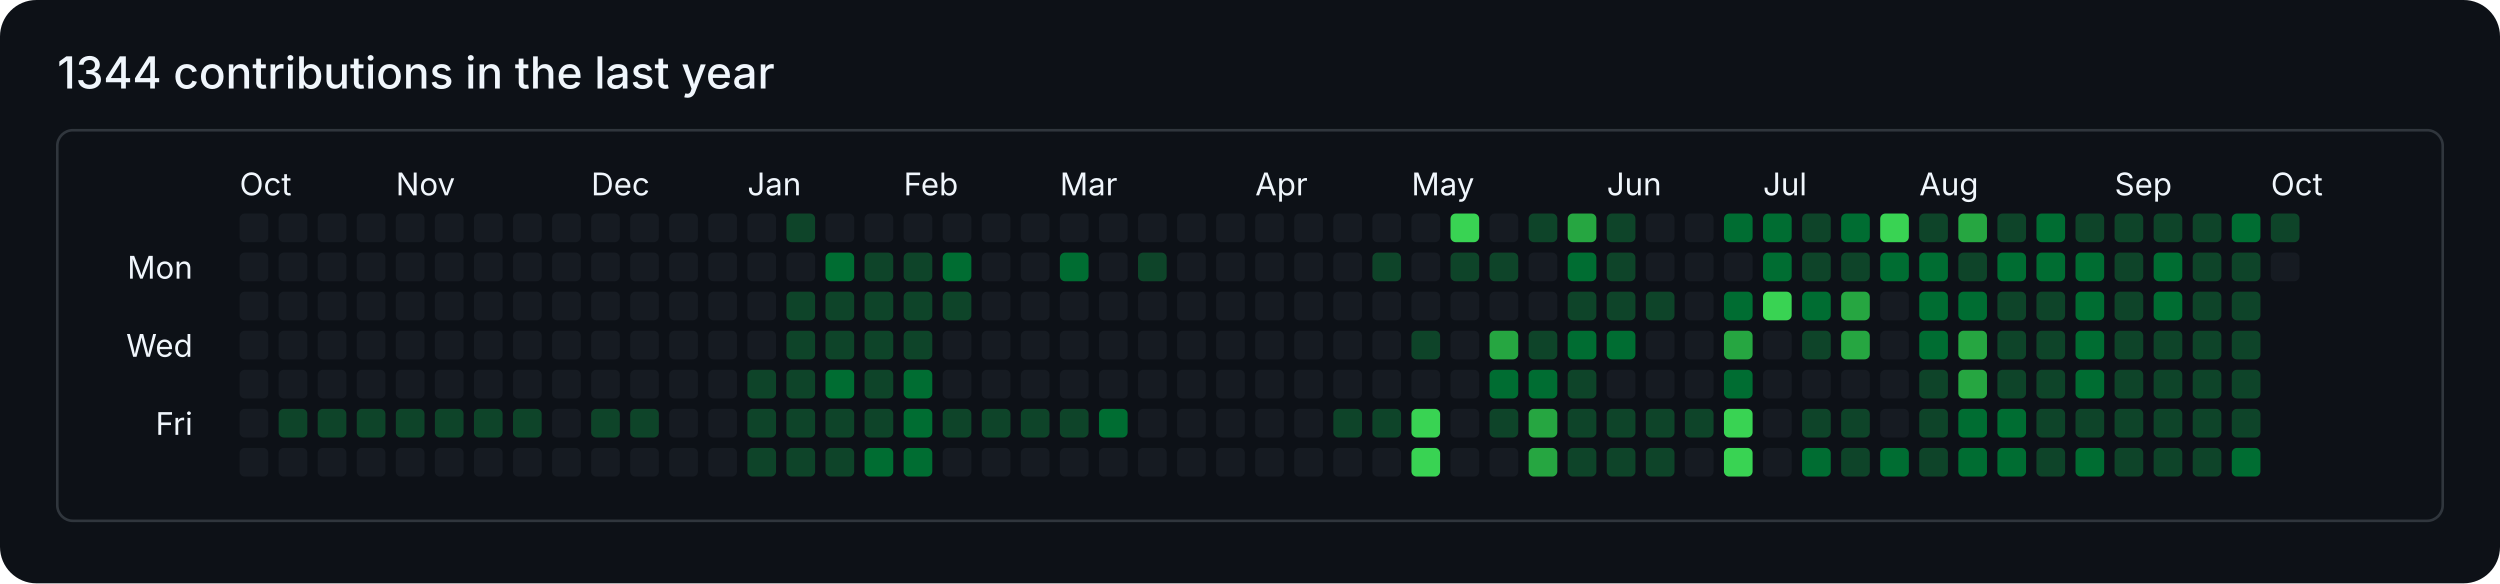
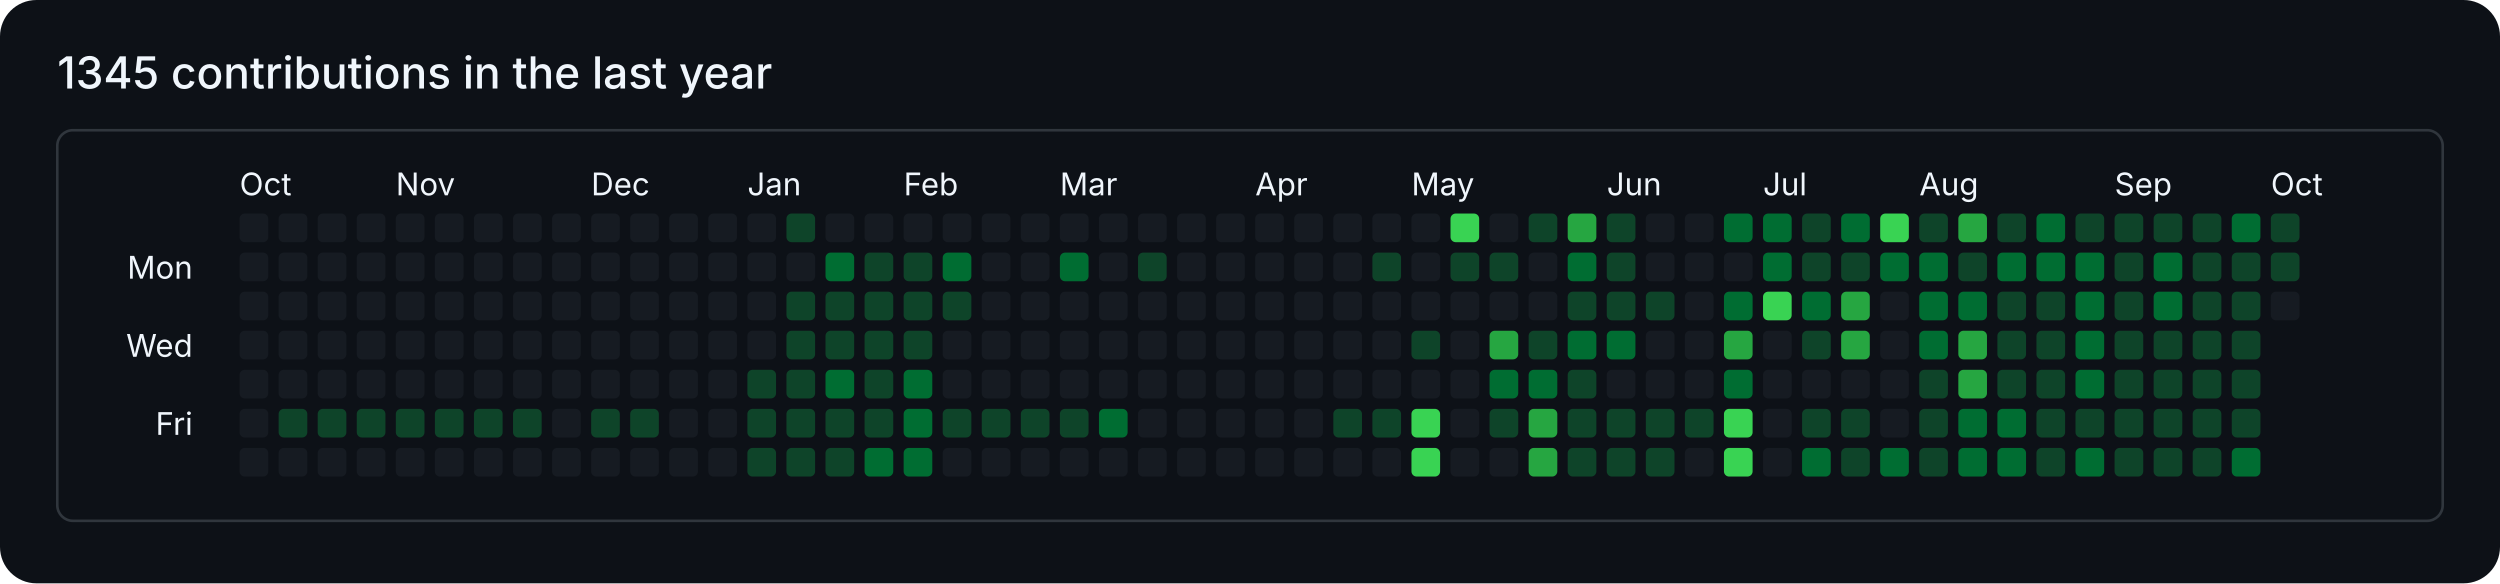
<svg xmlns="http://www.w3.org/2000/svg" width="1200" height="280" viewBox="0 0 960 224" fill="none" role="img" aria-label="AleksZyro GitHub contribution calendar">
  <style>
    .title { font: 500 17px -apple-system, BlinkMacSystemFont, 'Segoe UI', sans-serif; fill: #f0f6fc; }
    .month-label, .weekday-label, .legend, .hint { font: 400 12px -apple-system, BlinkMacSystemFont, 'Segoe UI', sans-serif; fill: #f0f6fc; }
    .hint, .legend-muted { fill: #8b949e; }
    .day-cell { shape-rendering: geometricPrecision; }
  </style>
  <rect width="960" height="224" rx="14" fill="#0d1117" />
-   <text x="22" y="34" class="title">1344 contributions in the last year</text>
+   <text x="22" y="34" class="title">1345 contributions in the last year</text>
  <rect x="22" y="50" width="916" height="150" rx="6" fill="none" stroke="#30363d" />
  <text x="92" y="75" class="month-label">Oct</text>
  <text x="152" y="75" class="month-label">Nov</text>
  <text x="227" y="75" class="month-label">Dec</text>
  <text x="287" y="75" class="month-label">Jan</text>
  <text x="347" y="75" class="month-label">Feb</text>
  <text x="407" y="75" class="month-label">Mar</text>
  <text x="482" y="75" class="month-label">Apr</text>
  <text x="542" y="75" class="month-label">May</text>
  <text x="617" y="75" class="month-label">Jun</text>
  <text x="677" y="75" class="month-label">Jul</text>
  <text x="737" y="75" class="month-label">Aug</text>
  <text x="812" y="75" class="month-label">Sep</text>
  <text x="872" y="75" class="month-label">Oct</text>
  <text x="74" y="107" class="weekday-label" text-anchor="end">Mon</text>
  <text x="74" y="137" class="weekday-label" text-anchor="end">Wed</text>
  <text x="74" y="167" class="weekday-label" text-anchor="end">Fri</text>
  <rect class="day-cell" x="92" y="82" width="11" height="11" rx="2" fill="#161b22" />
  <rect class="day-cell" x="92" y="97" width="11" height="11" rx="2" fill="#161b22" />
  <rect class="day-cell" x="92" y="112" width="11" height="11" rx="2" fill="#161b22" />
  <rect class="day-cell" x="92" y="127" width="11" height="11" rx="2" fill="#161b22" />
  <rect class="day-cell" x="92" y="142" width="11" height="11" rx="2" fill="#161b22" />
  <rect class="day-cell" x="92" y="157" width="11" height="11" rx="2" fill="#161b22" />
  <rect class="day-cell" x="92" y="172" width="11" height="11" rx="2" fill="#161b22" />
  <rect class="day-cell" x="107" y="82" width="11" height="11" rx="2" fill="#161b22" />
  <rect class="day-cell" x="107" y="97" width="11" height="11" rx="2" fill="#161b22" />
  <rect class="day-cell" x="107" y="112" width="11" height="11" rx="2" fill="#161b22" />
  <rect class="day-cell" x="107" y="127" width="11" height="11" rx="2" fill="#161b22" />
  <rect class="day-cell" x="107" y="142" width="11" height="11" rx="2" fill="#161b22" />
  <rect class="day-cell" x="107" y="157" width="11" height="11" rx="2" fill="#0e4429" />
  <rect class="day-cell" x="107" y="172" width="11" height="11" rx="2" fill="#161b22" />
  <rect class="day-cell" x="122" y="82" width="11" height="11" rx="2" fill="#161b22" />
  <rect class="day-cell" x="122" y="97" width="11" height="11" rx="2" fill="#161b22" />
  <rect class="day-cell" x="122" y="112" width="11" height="11" rx="2" fill="#161b22" />
  <rect class="day-cell" x="122" y="127" width="11" height="11" rx="2" fill="#161b22" />
  <rect class="day-cell" x="122" y="142" width="11" height="11" rx="2" fill="#161b22" />
  <rect class="day-cell" x="122" y="157" width="11" height="11" rx="2" fill="#0e4429" />
  <rect class="day-cell" x="122" y="172" width="11" height="11" rx="2" fill="#161b22" />
  <rect class="day-cell" x="137" y="82" width="11" height="11" rx="2" fill="#161b22" />
  <rect class="day-cell" x="137" y="97" width="11" height="11" rx="2" fill="#161b22" />
  <rect class="day-cell" x="137" y="112" width="11" height="11" rx="2" fill="#161b22" />
  <rect class="day-cell" x="137" y="127" width="11" height="11" rx="2" fill="#161b22" />
  <rect class="day-cell" x="137" y="142" width="11" height="11" rx="2" fill="#161b22" />
  <rect class="day-cell" x="137" y="157" width="11" height="11" rx="2" fill="#0e4429" />
  <rect class="day-cell" x="137" y="172" width="11" height="11" rx="2" fill="#161b22" />
  <rect class="day-cell" x="152" y="82" width="11" height="11" rx="2" fill="#161b22" />
  <rect class="day-cell" x="152" y="97" width="11" height="11" rx="2" fill="#161b22" />
  <rect class="day-cell" x="152" y="112" width="11" height="11" rx="2" fill="#161b22" />
  <rect class="day-cell" x="152" y="127" width="11" height="11" rx="2" fill="#161b22" />
  <rect class="day-cell" x="152" y="142" width="11" height="11" rx="2" fill="#161b22" />
  <rect class="day-cell" x="152" y="157" width="11" height="11" rx="2" fill="#0e4429" />
  <rect class="day-cell" x="152" y="172" width="11" height="11" rx="2" fill="#161b22" />
  <rect class="day-cell" x="167" y="82" width="11" height="11" rx="2" fill="#161b22" />
  <rect class="day-cell" x="167" y="97" width="11" height="11" rx="2" fill="#161b22" />
  <rect class="day-cell" x="167" y="112" width="11" height="11" rx="2" fill="#161b22" />
  <rect class="day-cell" x="167" y="127" width="11" height="11" rx="2" fill="#161b22" />
  <rect class="day-cell" x="167" y="142" width="11" height="11" rx="2" fill="#161b22" />
  <rect class="day-cell" x="167" y="157" width="11" height="11" rx="2" fill="#0e4429" />
  <rect class="day-cell" x="167" y="172" width="11" height="11" rx="2" fill="#161b22" />
  <rect class="day-cell" x="182" y="82" width="11" height="11" rx="2" fill="#161b22" />
  <rect class="day-cell" x="182" y="97" width="11" height="11" rx="2" fill="#161b22" />
  <rect class="day-cell" x="182" y="112" width="11" height="11" rx="2" fill="#161b22" />
  <rect class="day-cell" x="182" y="127" width="11" height="11" rx="2" fill="#161b22" />
  <rect class="day-cell" x="182" y="142" width="11" height="11" rx="2" fill="#161b22" />
  <rect class="day-cell" x="182" y="157" width="11" height="11" rx="2" fill="#0e4429" />
  <rect class="day-cell" x="182" y="172" width="11" height="11" rx="2" fill="#161b22" />
  <rect class="day-cell" x="197" y="82" width="11" height="11" rx="2" fill="#161b22" />
  <rect class="day-cell" x="197" y="97" width="11" height="11" rx="2" fill="#161b22" />
  <rect class="day-cell" x="197" y="112" width="11" height="11" rx="2" fill="#161b22" />
  <rect class="day-cell" x="197" y="127" width="11" height="11" rx="2" fill="#161b22" />
  <rect class="day-cell" x="197" y="142" width="11" height="11" rx="2" fill="#161b22" />
  <rect class="day-cell" x="197" y="157" width="11" height="11" rx="2" fill="#0e4429" />
  <rect class="day-cell" x="197" y="172" width="11" height="11" rx="2" fill="#161b22" />
  <rect class="day-cell" x="212" y="82" width="11" height="11" rx="2" fill="#161b22" />
  <rect class="day-cell" x="212" y="97" width="11" height="11" rx="2" fill="#161b22" />
  <rect class="day-cell" x="212" y="112" width="11" height="11" rx="2" fill="#161b22" />
  <rect class="day-cell" x="212" y="127" width="11" height="11" rx="2" fill="#161b22" />
  <rect class="day-cell" x="212" y="142" width="11" height="11" rx="2" fill="#161b22" />
  <rect class="day-cell" x="212" y="157" width="11" height="11" rx="2" fill="#161b22" />
  <rect class="day-cell" x="212" y="172" width="11" height="11" rx="2" fill="#161b22" />
  <rect class="day-cell" x="227" y="82" width="11" height="11" rx="2" fill="#161b22" />
  <rect class="day-cell" x="227" y="97" width="11" height="11" rx="2" fill="#161b22" />
  <rect class="day-cell" x="227" y="112" width="11" height="11" rx="2" fill="#161b22" />
  <rect class="day-cell" x="227" y="127" width="11" height="11" rx="2" fill="#161b22" />
  <rect class="day-cell" x="227" y="142" width="11" height="11" rx="2" fill="#161b22" />
  <rect class="day-cell" x="227" y="157" width="11" height="11" rx="2" fill="#0e4429" />
  <rect class="day-cell" x="227" y="172" width="11" height="11" rx="2" fill="#161b22" />
  <rect class="day-cell" x="242" y="82" width="11" height="11" rx="2" fill="#161b22" />
  <rect class="day-cell" x="242" y="97" width="11" height="11" rx="2" fill="#161b22" />
  <rect class="day-cell" x="242" y="112" width="11" height="11" rx="2" fill="#161b22" />
  <rect class="day-cell" x="242" y="127" width="11" height="11" rx="2" fill="#161b22" />
  <rect class="day-cell" x="242" y="142" width="11" height="11" rx="2" fill="#161b22" />
  <rect class="day-cell" x="242" y="157" width="11" height="11" rx="2" fill="#0e4429" />
  <rect class="day-cell" x="242" y="172" width="11" height="11" rx="2" fill="#161b22" />
  <rect class="day-cell" x="257" y="82" width="11" height="11" rx="2" fill="#161b22" />
  <rect class="day-cell" x="257" y="97" width="11" height="11" rx="2" fill="#161b22" />
  <rect class="day-cell" x="257" y="112" width="11" height="11" rx="2" fill="#161b22" />
  <rect class="day-cell" x="257" y="127" width="11" height="11" rx="2" fill="#161b22" />
  <rect class="day-cell" x="257" y="142" width="11" height="11" rx="2" fill="#161b22" />
  <rect class="day-cell" x="257" y="157" width="11" height="11" rx="2" fill="#161b22" />
  <rect class="day-cell" x="257" y="172" width="11" height="11" rx="2" fill="#161b22" />
  <rect class="day-cell" x="272" y="82" width="11" height="11" rx="2" fill="#161b22" />
  <rect class="day-cell" x="272" y="97" width="11" height="11" rx="2" fill="#161b22" />
  <rect class="day-cell" x="272" y="112" width="11" height="11" rx="2" fill="#161b22" />
  <rect class="day-cell" x="272" y="127" width="11" height="11" rx="2" fill="#161b22" />
  <rect class="day-cell" x="272" y="142" width="11" height="11" rx="2" fill="#161b22" />
  <rect class="day-cell" x="272" y="157" width="11" height="11" rx="2" fill="#161b22" />
  <rect class="day-cell" x="272" y="172" width="11" height="11" rx="2" fill="#161b22" />
  <rect class="day-cell" x="287" y="82" width="11" height="11" rx="2" fill="#161b22" />
  <rect class="day-cell" x="287" y="97" width="11" height="11" rx="2" fill="#161b22" />
  <rect class="day-cell" x="287" y="112" width="11" height="11" rx="2" fill="#161b22" />
  <rect class="day-cell" x="287" y="127" width="11" height="11" rx="2" fill="#161b22" />
  <rect class="day-cell" x="287" y="142" width="11" height="11" rx="2" fill="#0e4429" />
  <rect class="day-cell" x="287" y="157" width="11" height="11" rx="2" fill="#0e4429" />
  <rect class="day-cell" x="287" y="172" width="11" height="11" rx="2" fill="#0e4429" />
  <rect class="day-cell" x="302" y="82" width="11" height="11" rx="2" fill="#0e4429" />
  <rect class="day-cell" x="302" y="97" width="11" height="11" rx="2" fill="#161b22" />
  <rect class="day-cell" x="302" y="112" width="11" height="11" rx="2" fill="#0e4429" />
  <rect class="day-cell" x="302" y="127" width="11" height="11" rx="2" fill="#0e4429" />
  <rect class="day-cell" x="302" y="142" width="11" height="11" rx="2" fill="#0e4429" />
  <rect class="day-cell" x="302" y="157" width="11" height="11" rx="2" fill="#0e4429" />
  <rect class="day-cell" x="302" y="172" width="11" height="11" rx="2" fill="#0e4429" />
  <rect class="day-cell" x="317" y="82" width="11" height="11" rx="2" fill="#161b22" />
  <rect class="day-cell" x="317" y="97" width="11" height="11" rx="2" fill="#006d32" />
  <rect class="day-cell" x="317" y="112" width="11" height="11" rx="2" fill="#0e4429" />
  <rect class="day-cell" x="317" y="127" width="11" height="11" rx="2" fill="#0e4429" />
  <rect class="day-cell" x="317" y="142" width="11" height="11" rx="2" fill="#006d32" />
  <rect class="day-cell" x="317" y="157" width="11" height="11" rx="2" fill="#0e4429" />
  <rect class="day-cell" x="317" y="172" width="11" height="11" rx="2" fill="#0e4429" />
  <rect class="day-cell" x="332" y="82" width="11" height="11" rx="2" fill="#161b22" />
  <rect class="day-cell" x="332" y="97" width="11" height="11" rx="2" fill="#0e4429" />
  <rect class="day-cell" x="332" y="112" width="11" height="11" rx="2" fill="#0e4429" />
  <rect class="day-cell" x="332" y="127" width="11" height="11" rx="2" fill="#0e4429" />
  <rect class="day-cell" x="332" y="142" width="11" height="11" rx="2" fill="#0e4429" />
  <rect class="day-cell" x="332" y="157" width="11" height="11" rx="2" fill="#0e4429" />
  <rect class="day-cell" x="332" y="172" width="11" height="11" rx="2" fill="#006d32" />
  <rect class="day-cell" x="347" y="82" width="11" height="11" rx="2" fill="#161b22" />
  <rect class="day-cell" x="347" y="97" width="11" height="11" rx="2" fill="#0e4429" />
  <rect class="day-cell" x="347" y="112" width="11" height="11" rx="2" fill="#0e4429" />
  <rect class="day-cell" x="347" y="127" width="11" height="11" rx="2" fill="#0e4429" />
  <rect class="day-cell" x="347" y="142" width="11" height="11" rx="2" fill="#006d32" />
  <rect class="day-cell" x="347" y="157" width="11" height="11" rx="2" fill="#006d32" />
  <rect class="day-cell" x="347" y="172" width="11" height="11" rx="2" fill="#006d32" />
  <rect class="day-cell" x="362" y="82" width="11" height="11" rx="2" fill="#161b22" />
  <rect class="day-cell" x="362" y="97" width="11" height="11" rx="2" fill="#006d32" />
  <rect class="day-cell" x="362" y="112" width="11" height="11" rx="2" fill="#0e4429" />
  <rect class="day-cell" x="362" y="127" width="11" height="11" rx="2" fill="#161b22" />
  <rect class="day-cell" x="362" y="142" width="11" height="11" rx="2" fill="#161b22" />
  <rect class="day-cell" x="362" y="157" width="11" height="11" rx="2" fill="#0e4429" />
  <rect class="day-cell" x="362" y="172" width="11" height="11" rx="2" fill="#161b22" />
  <rect class="day-cell" x="377" y="82" width="11" height="11" rx="2" fill="#161b22" />
  <rect class="day-cell" x="377" y="97" width="11" height="11" rx="2" fill="#161b22" />
  <rect class="day-cell" x="377" y="112" width="11" height="11" rx="2" fill="#161b22" />
  <rect class="day-cell" x="377" y="127" width="11" height="11" rx="2" fill="#161b22" />
  <rect class="day-cell" x="377" y="142" width="11" height="11" rx="2" fill="#161b22" />
  <rect class="day-cell" x="377" y="157" width="11" height="11" rx="2" fill="#0e4429" />
  <rect class="day-cell" x="377" y="172" width="11" height="11" rx="2" fill="#161b22" />
  <rect class="day-cell" x="392" y="82" width="11" height="11" rx="2" fill="#161b22" />
  <rect class="day-cell" x="392" y="97" width="11" height="11" rx="2" fill="#161b22" />
  <rect class="day-cell" x="392" y="112" width="11" height="11" rx="2" fill="#161b22" />
  <rect class="day-cell" x="392" y="127" width="11" height="11" rx="2" fill="#161b22" />
  <rect class="day-cell" x="392" y="142" width="11" height="11" rx="2" fill="#161b22" />
  <rect class="day-cell" x="392" y="157" width="11" height="11" rx="2" fill="#0e4429" />
  <rect class="day-cell" x="392" y="172" width="11" height="11" rx="2" fill="#161b22" />
  <rect class="day-cell" x="407" y="82" width="11" height="11" rx="2" fill="#161b22" />
  <rect class="day-cell" x="407" y="97" width="11" height="11" rx="2" fill="#006d32" />
  <rect class="day-cell" x="407" y="112" width="11" height="11" rx="2" fill="#161b22" />
  <rect class="day-cell" x="407" y="127" width="11" height="11" rx="2" fill="#161b22" />
  <rect class="day-cell" x="407" y="142" width="11" height="11" rx="2" fill="#161b22" />
  <rect class="day-cell" x="407" y="157" width="11" height="11" rx="2" fill="#0e4429" />
  <rect class="day-cell" x="407" y="172" width="11" height="11" rx="2" fill="#161b22" />
  <rect class="day-cell" x="422" y="82" width="11" height="11" rx="2" fill="#161b22" />
  <rect class="day-cell" x="422" y="97" width="11" height="11" rx="2" fill="#161b22" />
  <rect class="day-cell" x="422" y="112" width="11" height="11" rx="2" fill="#161b22" />
  <rect class="day-cell" x="422" y="127" width="11" height="11" rx="2" fill="#161b22" />
  <rect class="day-cell" x="422" y="142" width="11" height="11" rx="2" fill="#161b22" />
  <rect class="day-cell" x="422" y="157" width="11" height="11" rx="2" fill="#006d32" />
  <rect class="day-cell" x="422" y="172" width="11" height="11" rx="2" fill="#161b22" />
  <rect class="day-cell" x="437" y="82" width="11" height="11" rx="2" fill="#161b22" />
  <rect class="day-cell" x="437" y="97" width="11" height="11" rx="2" fill="#0e4429" />
  <rect class="day-cell" x="437" y="112" width="11" height="11" rx="2" fill="#161b22" />
  <rect class="day-cell" x="437" y="127" width="11" height="11" rx="2" fill="#161b22" />
  <rect class="day-cell" x="437" y="142" width="11" height="11" rx="2" fill="#161b22" />
  <rect class="day-cell" x="437" y="157" width="11" height="11" rx="2" fill="#161b22" />
  <rect class="day-cell" x="437" y="172" width="11" height="11" rx="2" fill="#161b22" />
  <rect class="day-cell" x="452" y="82" width="11" height="11" rx="2" fill="#161b22" />
  <rect class="day-cell" x="452" y="97" width="11" height="11" rx="2" fill="#161b22" />
  <rect class="day-cell" x="452" y="112" width="11" height="11" rx="2" fill="#161b22" />
  <rect class="day-cell" x="452" y="127" width="11" height="11" rx="2" fill="#161b22" />
  <rect class="day-cell" x="452" y="142" width="11" height="11" rx="2" fill="#161b22" />
  <rect class="day-cell" x="452" y="157" width="11" height="11" rx="2" fill="#161b22" />
  <rect class="day-cell" x="452" y="172" width="11" height="11" rx="2" fill="#161b22" />
  <rect class="day-cell" x="467" y="82" width="11" height="11" rx="2" fill="#161b22" />
  <rect class="day-cell" x="467" y="97" width="11" height="11" rx="2" fill="#161b22" />
  <rect class="day-cell" x="467" y="112" width="11" height="11" rx="2" fill="#161b22" />
  <rect class="day-cell" x="467" y="127" width="11" height="11" rx="2" fill="#161b22" />
  <rect class="day-cell" x="467" y="142" width="11" height="11" rx="2" fill="#161b22" />
  <rect class="day-cell" x="467" y="157" width="11" height="11" rx="2" fill="#161b22" />
  <rect class="day-cell" x="467" y="172" width="11" height="11" rx="2" fill="#161b22" />
  <rect class="day-cell" x="482" y="82" width="11" height="11" rx="2" fill="#161b22" />
  <rect class="day-cell" x="482" y="97" width="11" height="11" rx="2" fill="#161b22" />
  <rect class="day-cell" x="482" y="112" width="11" height="11" rx="2" fill="#161b22" />
  <rect class="day-cell" x="482" y="127" width="11" height="11" rx="2" fill="#161b22" />
  <rect class="day-cell" x="482" y="142" width="11" height="11" rx="2" fill="#161b22" />
  <rect class="day-cell" x="482" y="157" width="11" height="11" rx="2" fill="#161b22" />
  <rect class="day-cell" x="482" y="172" width="11" height="11" rx="2" fill="#161b22" />
  <rect class="day-cell" x="497" y="82" width="11" height="11" rx="2" fill="#161b22" />
  <rect class="day-cell" x="497" y="97" width="11" height="11" rx="2" fill="#161b22" />
  <rect class="day-cell" x="497" y="112" width="11" height="11" rx="2" fill="#161b22" />
  <rect class="day-cell" x="497" y="127" width="11" height="11" rx="2" fill="#161b22" />
  <rect class="day-cell" x="497" y="142" width="11" height="11" rx="2" fill="#161b22" />
  <rect class="day-cell" x="497" y="157" width="11" height="11" rx="2" fill="#161b22" />
  <rect class="day-cell" x="497" y="172" width="11" height="11" rx="2" fill="#161b22" />
  <rect class="day-cell" x="512" y="82" width="11" height="11" rx="2" fill="#161b22" />
  <rect class="day-cell" x="512" y="97" width="11" height="11" rx="2" fill="#161b22" />
  <rect class="day-cell" x="512" y="112" width="11" height="11" rx="2" fill="#161b22" />
  <rect class="day-cell" x="512" y="127" width="11" height="11" rx="2" fill="#161b22" />
  <rect class="day-cell" x="512" y="142" width="11" height="11" rx="2" fill="#161b22" />
  <rect class="day-cell" x="512" y="157" width="11" height="11" rx="2" fill="#0e4429" />
  <rect class="day-cell" x="512" y="172" width="11" height="11" rx="2" fill="#161b22" />
  <rect class="day-cell" x="527" y="82" width="11" height="11" rx="2" fill="#161b22" />
  <rect class="day-cell" x="527" y="97" width="11" height="11" rx="2" fill="#0e4429" />
  <rect class="day-cell" x="527" y="112" width="11" height="11" rx="2" fill="#161b22" />
  <rect class="day-cell" x="527" y="127" width="11" height="11" rx="2" fill="#161b22" />
  <rect class="day-cell" x="527" y="142" width="11" height="11" rx="2" fill="#161b22" />
  <rect class="day-cell" x="527" y="157" width="11" height="11" rx="2" fill="#0e4429" />
  <rect class="day-cell" x="527" y="172" width="11" height="11" rx="2" fill="#161b22" />
  <rect class="day-cell" x="542" y="82" width="11" height="11" rx="2" fill="#161b22" />
  <rect class="day-cell" x="542" y="97" width="11" height="11" rx="2" fill="#161b22" />
  <rect class="day-cell" x="542" y="112" width="11" height="11" rx="2" fill="#161b22" />
  <rect class="day-cell" x="542" y="127" width="11" height="11" rx="2" fill="#0e4429" />
  <rect class="day-cell" x="542" y="142" width="11" height="11" rx="2" fill="#161b22" />
  <rect class="day-cell" x="542" y="157" width="11" height="11" rx="2" fill="#39d353" />
  <rect class="day-cell" x="542" y="172" width="11" height="11" rx="2" fill="#39d353" />
  <rect class="day-cell" x="557" y="82" width="11" height="11" rx="2" fill="#39d353" />
  <rect class="day-cell" x="557" y="97" width="11" height="11" rx="2" fill="#0e4429" />
  <rect class="day-cell" x="557" y="112" width="11" height="11" rx="2" fill="#161b22" />
  <rect class="day-cell" x="557" y="127" width="11" height="11" rx="2" fill="#161b22" />
  <rect class="day-cell" x="557" y="142" width="11" height="11" rx="2" fill="#161b22" />
  <rect class="day-cell" x="557" y="157" width="11" height="11" rx="2" fill="#161b22" />
  <rect class="day-cell" x="557" y="172" width="11" height="11" rx="2" fill="#161b22" />
  <rect class="day-cell" x="572" y="82" width="11" height="11" rx="2" fill="#161b22" />
  <rect class="day-cell" x="572" y="97" width="11" height="11" rx="2" fill="#0e4429" />
  <rect class="day-cell" x="572" y="112" width="11" height="11" rx="2" fill="#161b22" />
  <rect class="day-cell" x="572" y="127" width="11" height="11" rx="2" fill="#26a641" />
  <rect class="day-cell" x="572" y="142" width="11" height="11" rx="2" fill="#006d32" />
  <rect class="day-cell" x="572" y="157" width="11" height="11" rx="2" fill="#0e4429" />
  <rect class="day-cell" x="572" y="172" width="11" height="11" rx="2" fill="#161b22" />
  <rect class="day-cell" x="587" y="82" width="11" height="11" rx="2" fill="#0e4429" />
  <rect class="day-cell" x="587" y="97" width="11" height="11" rx="2" fill="#161b22" />
  <rect class="day-cell" x="587" y="112" width="11" height="11" rx="2" fill="#161b22" />
  <rect class="day-cell" x="587" y="127" width="11" height="11" rx="2" fill="#0e4429" />
  <rect class="day-cell" x="587" y="142" width="11" height="11" rx="2" fill="#006d32" />
  <rect class="day-cell" x="587" y="157" width="11" height="11" rx="2" fill="#26a641" />
  <rect class="day-cell" x="587" y="172" width="11" height="11" rx="2" fill="#26a641" />
  <rect class="day-cell" x="602" y="82" width="11" height="11" rx="2" fill="#26a641" />
  <rect class="day-cell" x="602" y="97" width="11" height="11" rx="2" fill="#006d32" />
  <rect class="day-cell" x="602" y="112" width="11" height="11" rx="2" fill="#0e4429" />
  <rect class="day-cell" x="602" y="127" width="11" height="11" rx="2" fill="#006d32" />
  <rect class="day-cell" x="602" y="142" width="11" height="11" rx="2" fill="#0e4429" />
  <rect class="day-cell" x="602" y="157" width="11" height="11" rx="2" fill="#0e4429" />
  <rect class="day-cell" x="602" y="172" width="11" height="11" rx="2" fill="#0e4429" />
  <rect class="day-cell" x="617" y="82" width="11" height="11" rx="2" fill="#0e4429" />
  <rect class="day-cell" x="617" y="97" width="11" height="11" rx="2" fill="#0e4429" />
  <rect class="day-cell" x="617" y="112" width="11" height="11" rx="2" fill="#0e4429" />
  <rect class="day-cell" x="617" y="127" width="11" height="11" rx="2" fill="#006d32" />
  <rect class="day-cell" x="617" y="142" width="11" height="11" rx="2" fill="#161b22" />
  <rect class="day-cell" x="617" y="157" width="11" height="11" rx="2" fill="#0e4429" />
  <rect class="day-cell" x="617" y="172" width="11" height="11" rx="2" fill="#0e4429" />
  <rect class="day-cell" x="632" y="82" width="11" height="11" rx="2" fill="#161b22" />
  <rect class="day-cell" x="632" y="97" width="11" height="11" rx="2" fill="#161b22" />
  <rect class="day-cell" x="632" y="112" width="11" height="11" rx="2" fill="#0e4429" />
  <rect class="day-cell" x="632" y="127" width="11" height="11" rx="2" fill="#161b22" />
  <rect class="day-cell" x="632" y="142" width="11" height="11" rx="2" fill="#161b22" />
  <rect class="day-cell" x="632" y="157" width="11" height="11" rx="2" fill="#0e4429" />
  <rect class="day-cell" x="632" y="172" width="11" height="11" rx="2" fill="#0e4429" />
  <rect class="day-cell" x="647" y="82" width="11" height="11" rx="2" fill="#161b22" />
  <rect class="day-cell" x="647" y="97" width="11" height="11" rx="2" fill="#161b22" />
  <rect class="day-cell" x="647" y="112" width="11" height="11" rx="2" fill="#161b22" />
  <rect class="day-cell" x="647" y="127" width="11" height="11" rx="2" fill="#161b22" />
  <rect class="day-cell" x="647" y="142" width="11" height="11" rx="2" fill="#161b22" />
  <rect class="day-cell" x="647" y="157" width="11" height="11" rx="2" fill="#0e4429" />
  <rect class="day-cell" x="647" y="172" width="11" height="11" rx="2" fill="#161b22" />
  <rect class="day-cell" x="662" y="82" width="11" height="11" rx="2" fill="#006d32" />
  <rect class="day-cell" x="662" y="97" width="11" height="11" rx="2" fill="#161b22" />
  <rect class="day-cell" x="662" y="112" width="11" height="11" rx="2" fill="#006d32" />
  <rect class="day-cell" x="662" y="127" width="11" height="11" rx="2" fill="#26a641" />
  <rect class="day-cell" x="662" y="142" width="11" height="11" rx="2" fill="#006d32" />
  <rect class="day-cell" x="662" y="157" width="11" height="11" rx="2" fill="#39d353" />
  <rect class="day-cell" x="662" y="172" width="11" height="11" rx="2" fill="#39d353" />
  <rect class="day-cell" x="677" y="82" width="11" height="11" rx="2" fill="#006d32" />
  <rect class="day-cell" x="677" y="97" width="11" height="11" rx="2" fill="#006d32" />
  <rect class="day-cell" x="677" y="112" width="11" height="11" rx="2" fill="#39d353" />
  <rect class="day-cell" x="677" y="127" width="11" height="11" rx="2" fill="#161b22" />
  <rect class="day-cell" x="677" y="142" width="11" height="11" rx="2" fill="#161b22" />
  <rect class="day-cell" x="677" y="157" width="11" height="11" rx="2" fill="#161b22" />
  <rect class="day-cell" x="677" y="172" width="11" height="11" rx="2" fill="#161b22" />
  <rect class="day-cell" x="692" y="82" width="11" height="11" rx="2" fill="#0e4429" />
  <rect class="day-cell" x="692" y="97" width="11" height="11" rx="2" fill="#0e4429" />
  <rect class="day-cell" x="692" y="112" width="11" height="11" rx="2" fill="#006d32" />
  <rect class="day-cell" x="692" y="127" width="11" height="11" rx="2" fill="#0e4429" />
  <rect class="day-cell" x="692" y="142" width="11" height="11" rx="2" fill="#161b22" />
  <rect class="day-cell" x="692" y="157" width="11" height="11" rx="2" fill="#0e4429" />
  <rect class="day-cell" x="692" y="172" width="11" height="11" rx="2" fill="#006d32" />
  <rect class="day-cell" x="707" y="82" width="11" height="11" rx="2" fill="#006d32" />
  <rect class="day-cell" x="707" y="97" width="11" height="11" rx="2" fill="#0e4429" />
  <rect class="day-cell" x="707" y="112" width="11" height="11" rx="2" fill="#26a641" />
  <rect class="day-cell" x="707" y="127" width="11" height="11" rx="2" fill="#26a641" />
  <rect class="day-cell" x="707" y="142" width="11" height="11" rx="2" fill="#161b22" />
  <rect class="day-cell" x="707" y="157" width="11" height="11" rx="2" fill="#0e4429" />
  <rect class="day-cell" x="707" y="172" width="11" height="11" rx="2" fill="#0e4429" />
  <rect class="day-cell" x="722" y="82" width="11" height="11" rx="2" fill="#39d353" />
  <rect class="day-cell" x="722" y="97" width="11" height="11" rx="2" fill="#006d32" />
  <rect class="day-cell" x="722" y="112" width="11" height="11" rx="2" fill="#161b22" />
  <rect class="day-cell" x="722" y="127" width="11" height="11" rx="2" fill="#161b22" />
  <rect class="day-cell" x="722" y="142" width="11" height="11" rx="2" fill="#161b22" />
  <rect class="day-cell" x="722" y="157" width="11" height="11" rx="2" fill="#161b22" />
  <rect class="day-cell" x="722" y="172" width="11" height="11" rx="2" fill="#006d32" />
  <rect class="day-cell" x="737" y="82" width="11" height="11" rx="2" fill="#0e4429" />
  <rect class="day-cell" x="737" y="97" width="11" height="11" rx="2" fill="#006d32" />
  <rect class="day-cell" x="737" y="112" width="11" height="11" rx="2" fill="#006d32" />
  <rect class="day-cell" x="737" y="127" width="11" height="11" rx="2" fill="#006d32" />
  <rect class="day-cell" x="737" y="142" width="11" height="11" rx="2" fill="#0e4429" />
  <rect class="day-cell" x="737" y="157" width="11" height="11" rx="2" fill="#0e4429" />
  <rect class="day-cell" x="737" y="172" width="11" height="11" rx="2" fill="#0e4429" />
  <rect class="day-cell" x="752" y="82" width="11" height="11" rx="2" fill="#26a641" />
  <rect class="day-cell" x="752" y="97" width="11" height="11" rx="2" fill="#0e4429" />
  <rect class="day-cell" x="752" y="112" width="11" height="11" rx="2" fill="#006d32" />
  <rect class="day-cell" x="752" y="127" width="11" height="11" rx="2" fill="#26a641" />
  <rect class="day-cell" x="752" y="142" width="11" height="11" rx="2" fill="#26a641" />
  <rect class="day-cell" x="752" y="157" width="11" height="11" rx="2" fill="#006d32" />
  <rect class="day-cell" x="752" y="172" width="11" height="11" rx="2" fill="#006d32" />
  <rect class="day-cell" x="767" y="82" width="11" height="11" rx="2" fill="#0e4429" />
  <rect class="day-cell" x="767" y="97" width="11" height="11" rx="2" fill="#006d32" />
  <rect class="day-cell" x="767" y="112" width="11" height="11" rx="2" fill="#0e4429" />
  <rect class="day-cell" x="767" y="127" width="11" height="11" rx="2" fill="#0e4429" />
  <rect class="day-cell" x="767" y="142" width="11" height="11" rx="2" fill="#0e4429" />
  <rect class="day-cell" x="767" y="157" width="11" height="11" rx="2" fill="#006d32" />
  <rect class="day-cell" x="767" y="172" width="11" height="11" rx="2" fill="#006d32" />
  <rect class="day-cell" x="782" y="82" width="11" height="11" rx="2" fill="#006d32" />
  <rect class="day-cell" x="782" y="97" width="11" height="11" rx="2" fill="#006d32" />
  <rect class="day-cell" x="782" y="112" width="11" height="11" rx="2" fill="#0e4429" />
  <rect class="day-cell" x="782" y="127" width="11" height="11" rx="2" fill="#0e4429" />
  <rect class="day-cell" x="782" y="142" width="11" height="11" rx="2" fill="#0e4429" />
  <rect class="day-cell" x="782" y="157" width="11" height="11" rx="2" fill="#0e4429" />
  <rect class="day-cell" x="782" y="172" width="11" height="11" rx="2" fill="#0e4429" />
  <rect class="day-cell" x="797" y="82" width="11" height="11" rx="2" fill="#0e4429" />
  <rect class="day-cell" x="797" y="97" width="11" height="11" rx="2" fill="#006d32" />
  <rect class="day-cell" x="797" y="112" width="11" height="11" rx="2" fill="#006d32" />
  <rect class="day-cell" x="797" y="127" width="11" height="11" rx="2" fill="#006d32" />
  <rect class="day-cell" x="797" y="142" width="11" height="11" rx="2" fill="#006d32" />
  <rect class="day-cell" x="797" y="157" width="11" height="11" rx="2" fill="#0e4429" />
  <rect class="day-cell" x="797" y="172" width="11" height="11" rx="2" fill="#006d32" />
  <rect class="day-cell" x="812" y="82" width="11" height="11" rx="2" fill="#0e4429" />
  <rect class="day-cell" x="812" y="97" width="11" height="11" rx="2" fill="#0e4429" />
  <rect class="day-cell" x="812" y="112" width="11" height="11" rx="2" fill="#0e4429" />
  <rect class="day-cell" x="812" y="127" width="11" height="11" rx="2" fill="#0e4429" />
  <rect class="day-cell" x="812" y="142" width="11" height="11" rx="2" fill="#0e4429" />
  <rect class="day-cell" x="812" y="157" width="11" height="11" rx="2" fill="#0e4429" />
  <rect class="day-cell" x="812" y="172" width="11" height="11" rx="2" fill="#0e4429" />
  <rect class="day-cell" x="827" y="82" width="11" height="11" rx="2" fill="#0e4429" />
  <rect class="day-cell" x="827" y="97" width="11" height="11" rx="2" fill="#006d32" />
  <rect class="day-cell" x="827" y="112" width="11" height="11" rx="2" fill="#006d32" />
  <rect class="day-cell" x="827" y="127" width="11" height="11" rx="2" fill="#0e4429" />
  <rect class="day-cell" x="827" y="142" width="11" height="11" rx="2" fill="#0e4429" />
  <rect class="day-cell" x="827" y="157" width="11" height="11" rx="2" fill="#0e4429" />
  <rect class="day-cell" x="827" y="172" width="11" height="11" rx="2" fill="#0e4429" />
  <rect class="day-cell" x="842" y="82" width="11" height="11" rx="2" fill="#0e4429" />
  <rect class="day-cell" x="842" y="97" width="11" height="11" rx="2" fill="#0e4429" />
  <rect class="day-cell" x="842" y="112" width="11" height="11" rx="2" fill="#0e4429" />
  <rect class="day-cell" x="842" y="127" width="11" height="11" rx="2" fill="#0e4429" />
  <rect class="day-cell" x="842" y="142" width="11" height="11" rx="2" fill="#0e4429" />
  <rect class="day-cell" x="842" y="157" width="11" height="11" rx="2" fill="#0e4429" />
  <rect class="day-cell" x="842" y="172" width="11" height="11" rx="2" fill="#0e4429" />
  <rect class="day-cell" x="857" y="82" width="11" height="11" rx="2" fill="#006d32" />
  <rect class="day-cell" x="857" y="97" width="11" height="11" rx="2" fill="#0e4429" />
  <rect class="day-cell" x="857" y="112" width="11" height="11" rx="2" fill="#0e4429" />
  <rect class="day-cell" x="857" y="127" width="11" height="11" rx="2" fill="#0e4429" />
  <rect class="day-cell" x="857" y="142" width="11" height="11" rx="2" fill="#0e4429" />
  <rect class="day-cell" x="857" y="157" width="11" height="11" rx="2" fill="#0e4429" />
  <rect class="day-cell" x="857" y="172" width="11" height="11" rx="2" fill="#006d32" />
  <rect class="day-cell" x="872" y="82" width="11" height="11" rx="2" fill="#0e4429" />
-   <rect class="day-cell" x="872" y="97" width="11" height="11" rx="2" fill="#161b22" />
+   <rect class="day-cell" x="872" y="97" width="11" height="11" rx="2" fill="#0e4429" />
+   <rect class="day-cell" x="872" y="112" width="11" height="11" rx="2" fill="#161b22" />
</svg>
